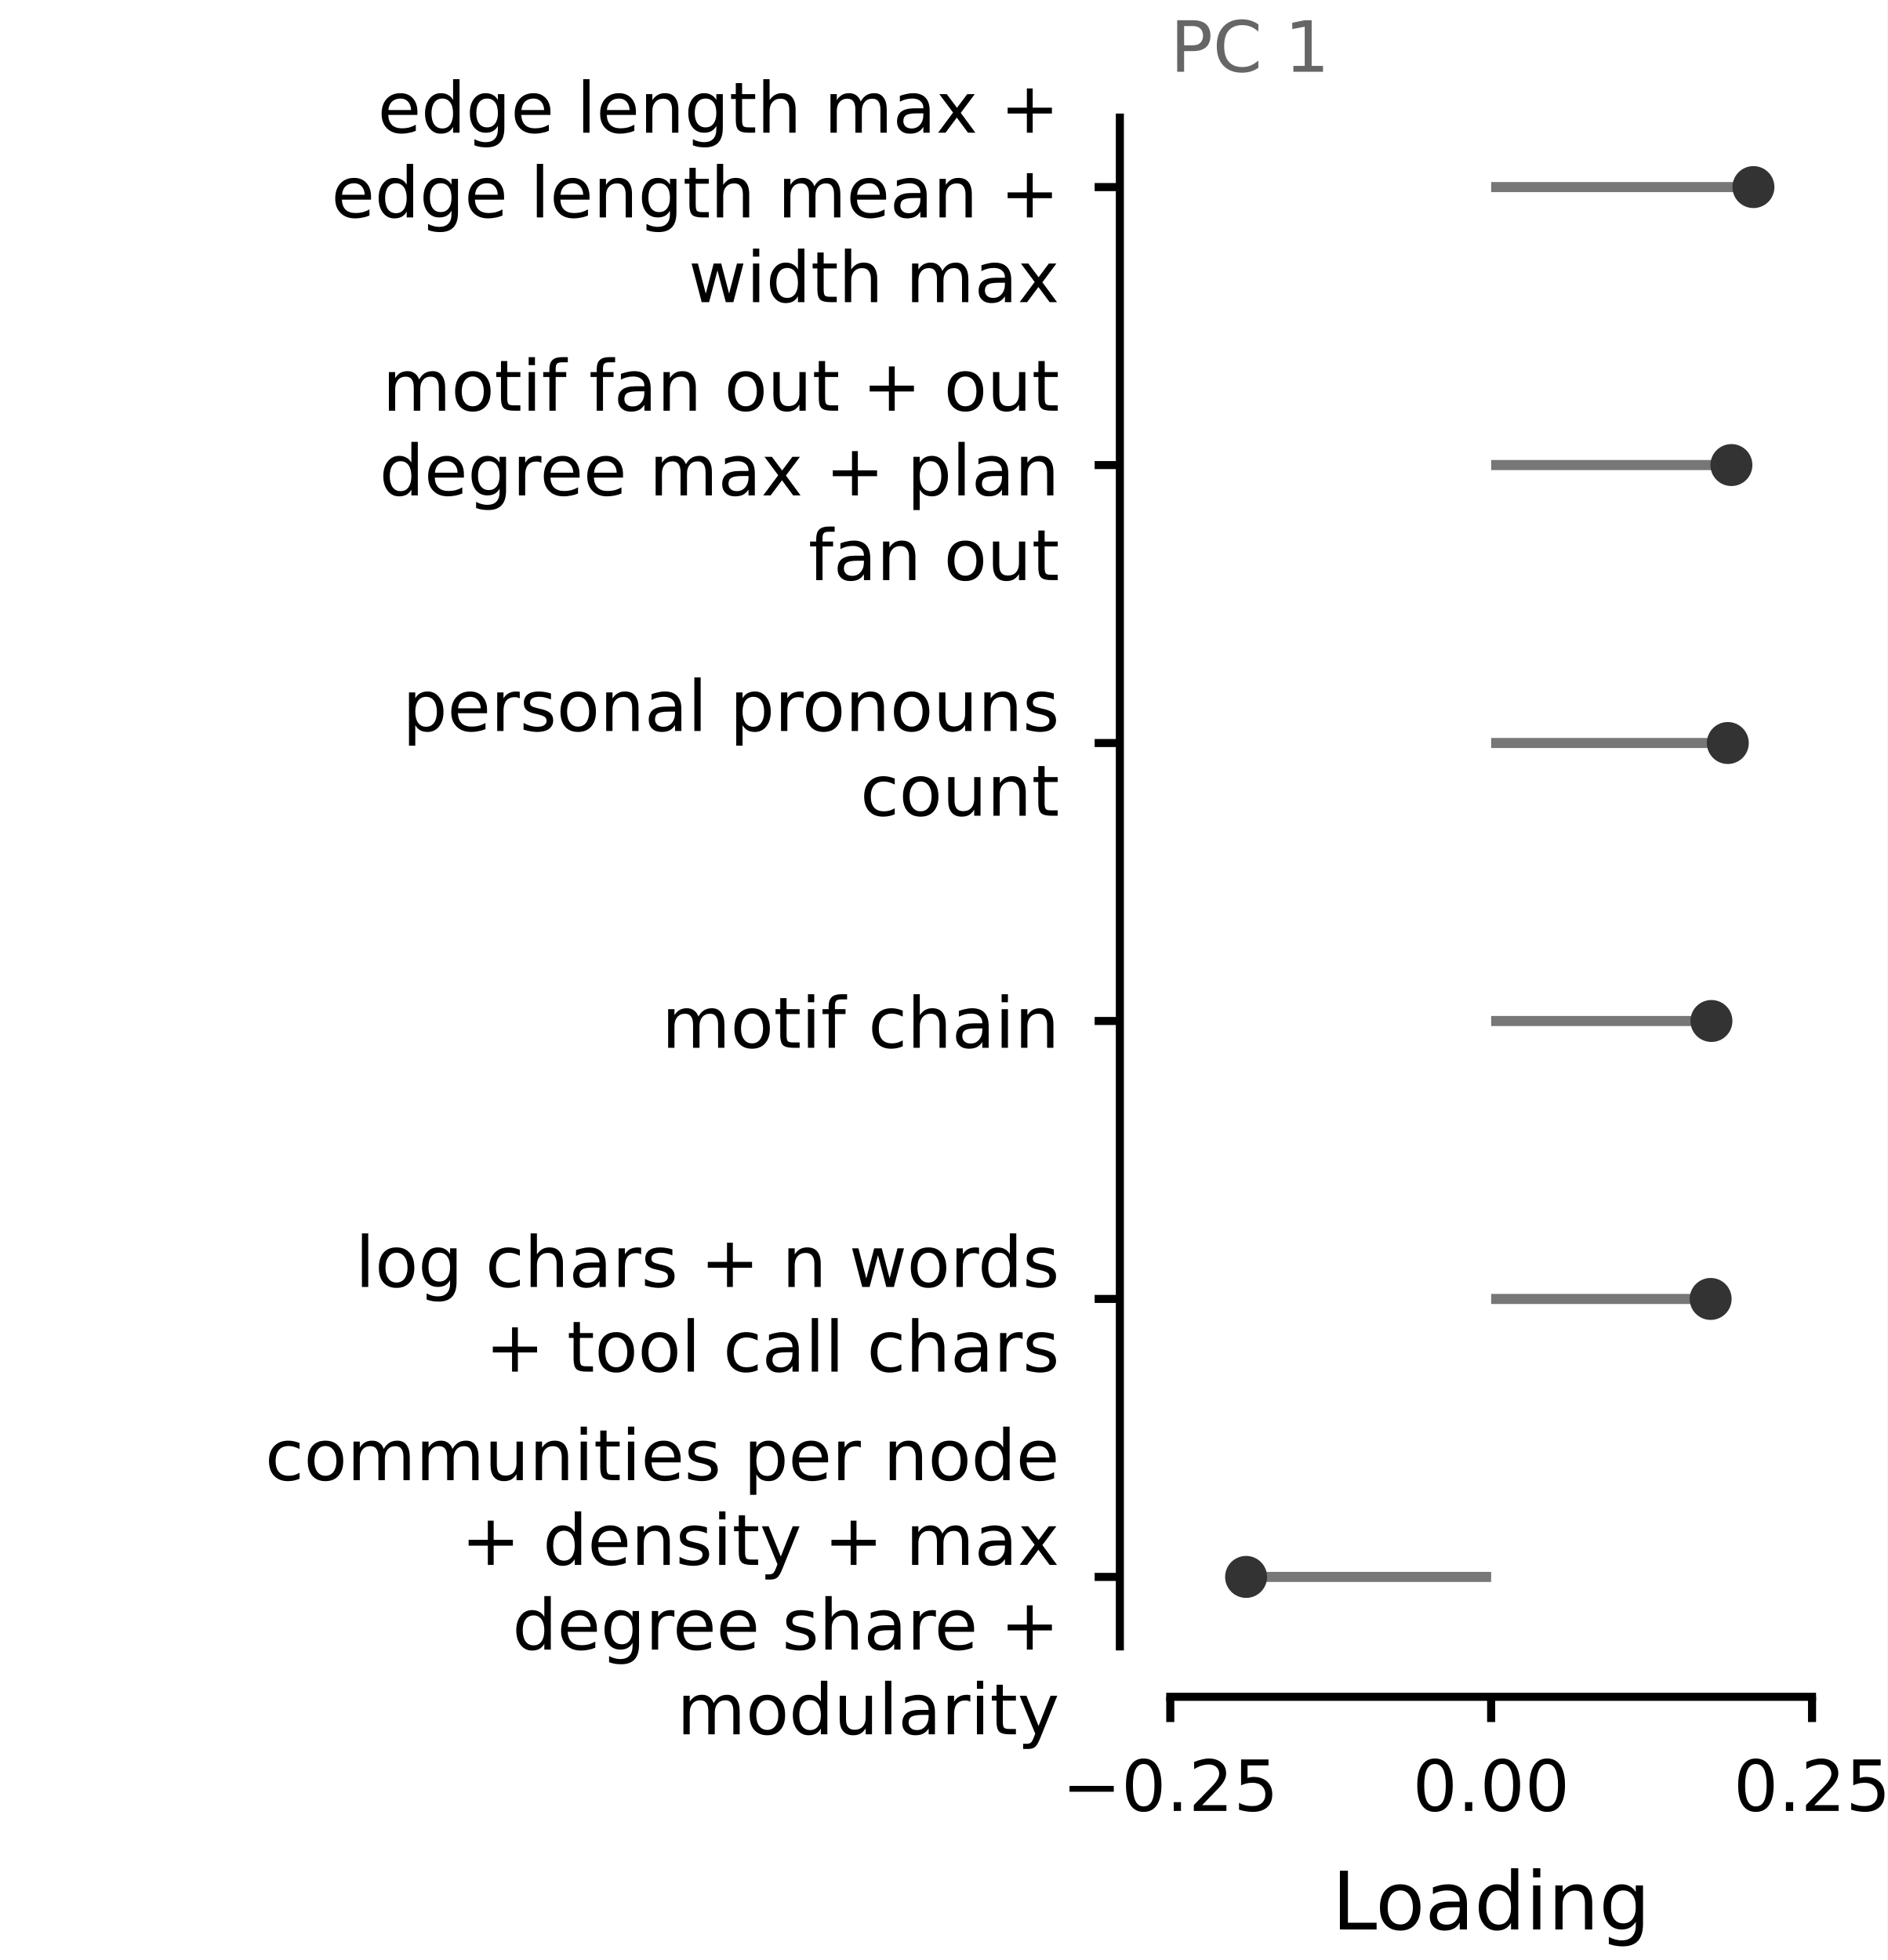
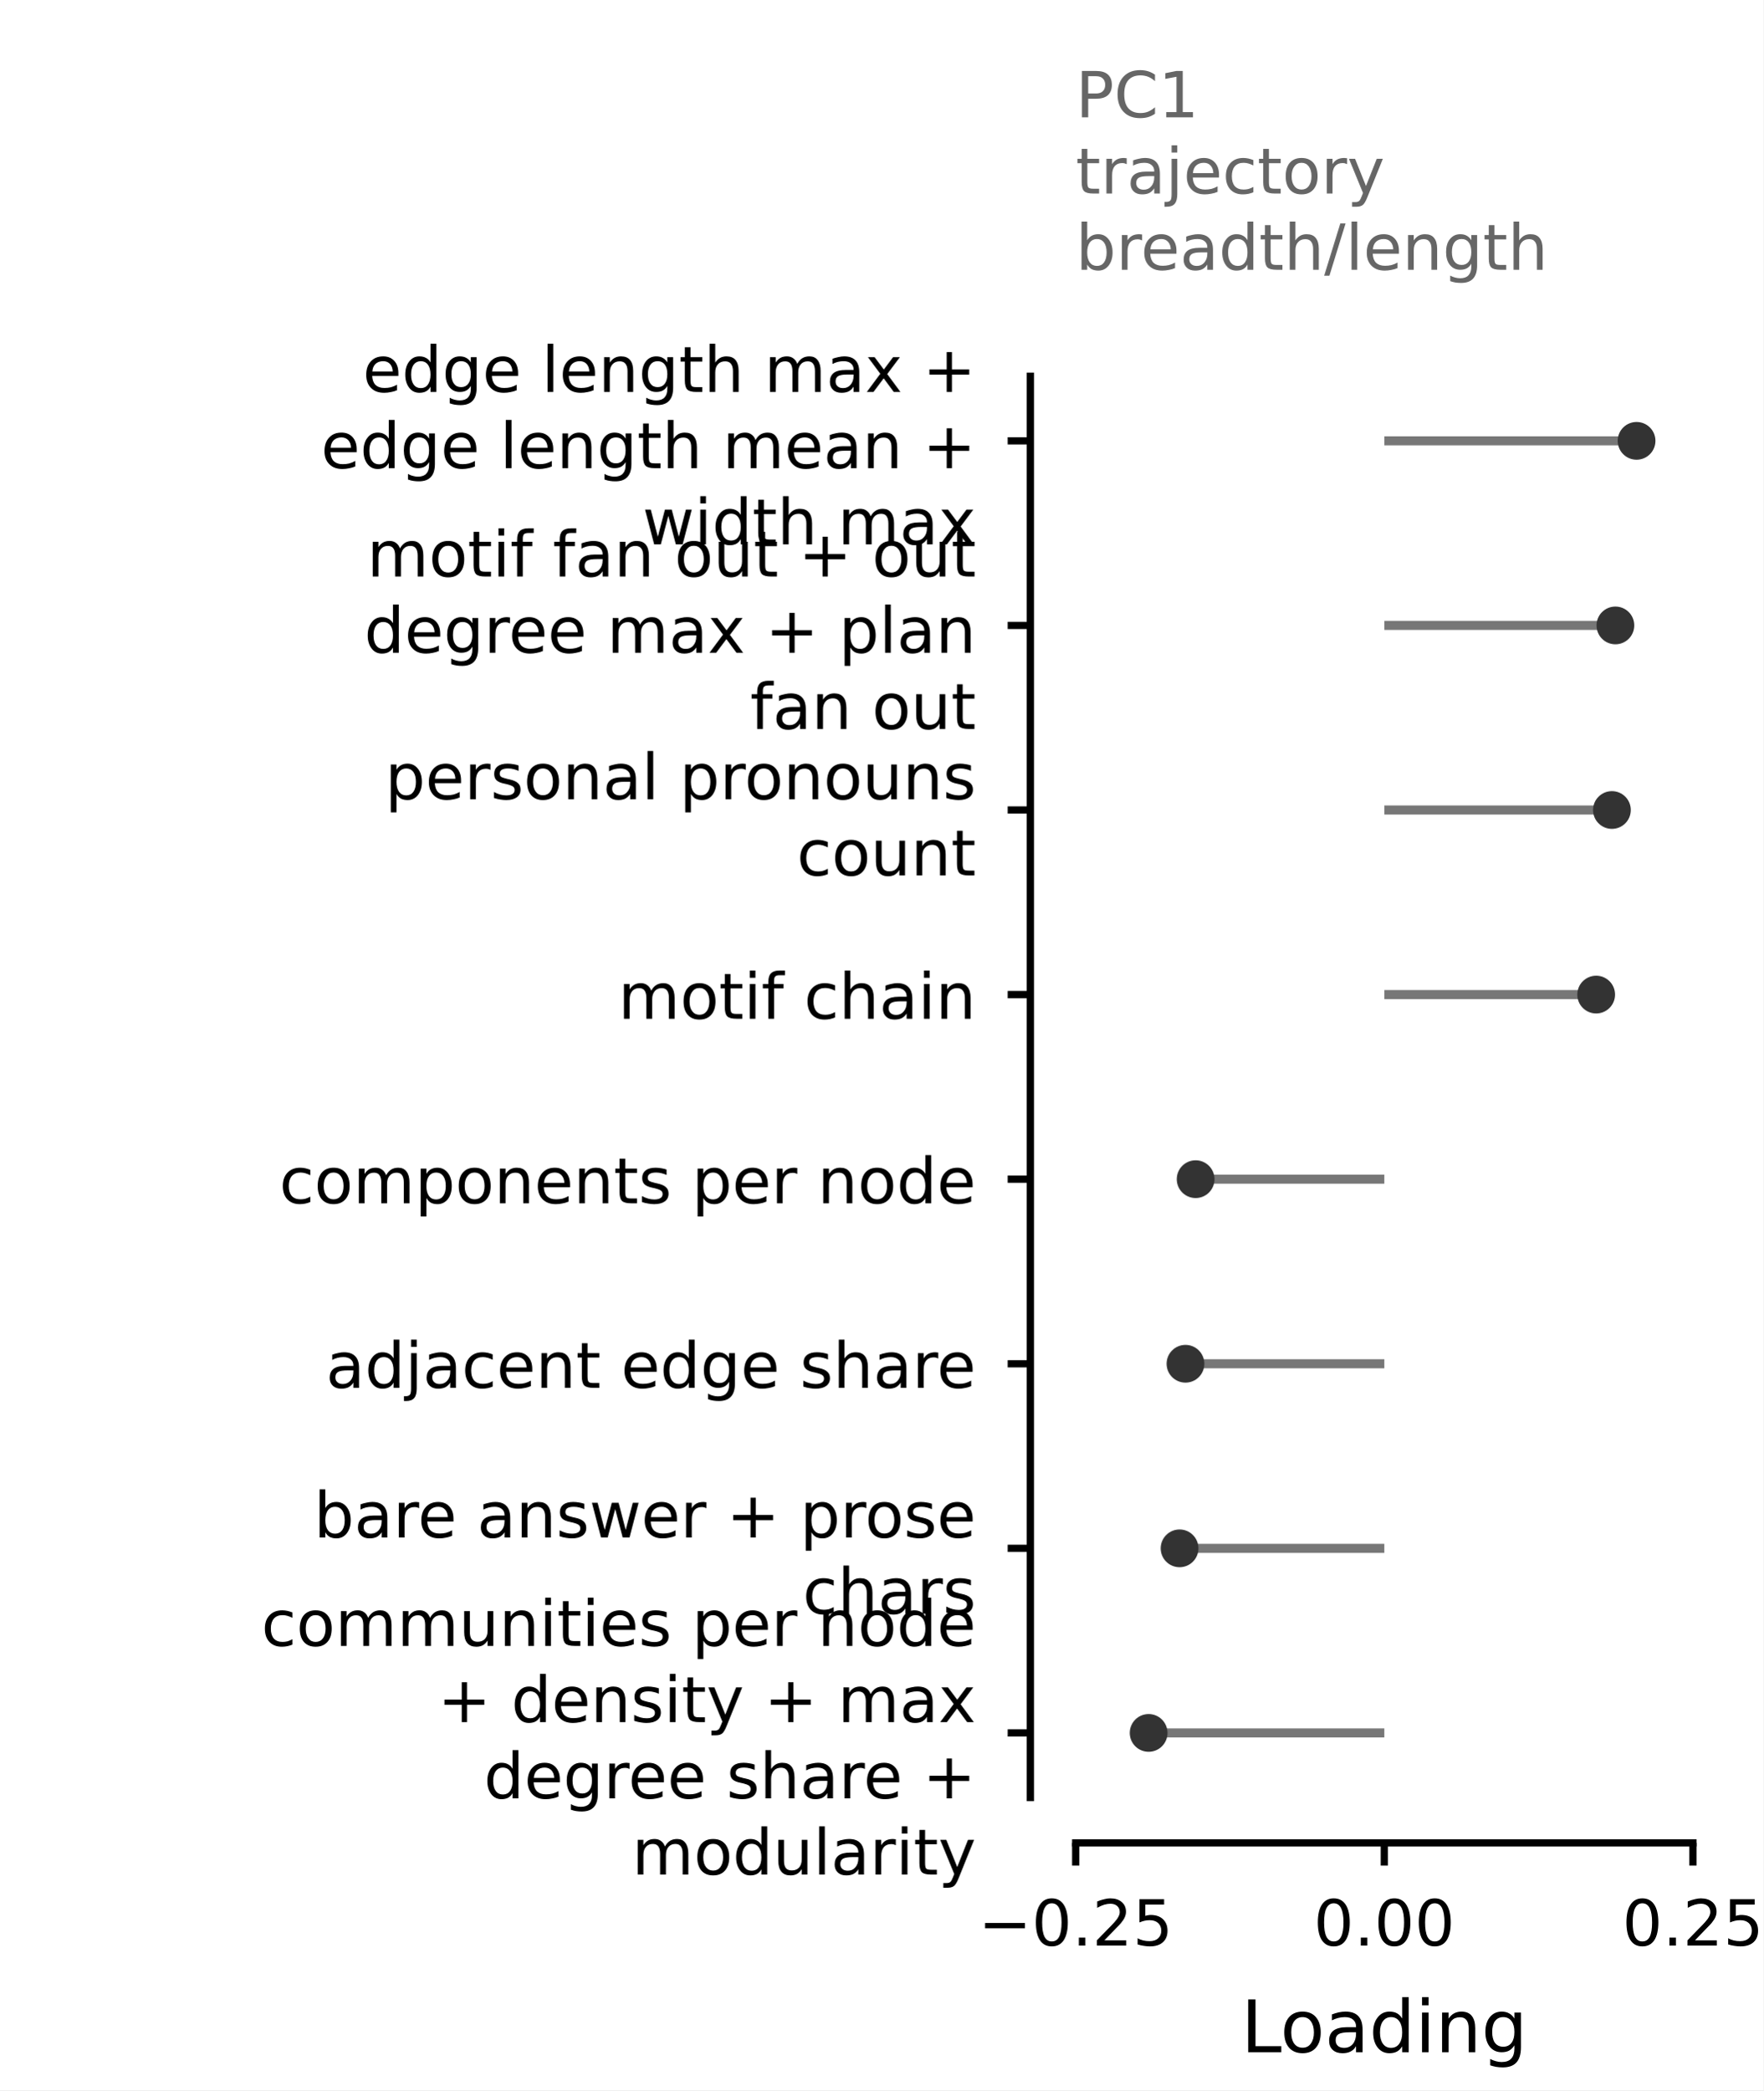
- <svg xmlns="http://www.w3.org/2000/svg" xmlns:xlink="http://www.w3.org/1999/xlink" width="187.2pt" height="194.4pt" viewBox="0 0 187.2 194.4" version="1.1">
+ <svg xmlns="http://www.w3.org/2000/svg" xmlns:xlink="http://www.w3.org/1999/xlink" width="194.4pt" height="230.4pt" viewBox="0 0 194.4 230.4" version="1.1">
  <defs>
    <style type="text/css">*{stroke-linejoin: round; stroke-linecap: butt}</style>
  </defs>
  <g id="figure_1">
    <g id="patch_1">
-       <path d="M 0 194.4  L 187.2 194.4  L 187.2 0  L 0 0  z " style="fill: #ffffff" />
+       <path d="M 0 230.4  L 194.4 230.4  L 194.4 0  L 0 0  z " style="fill: #ffffff" />
    </g>
    <g id="axes_1">
      <g id="patch_2">
-         <path d="M 116.064 163.296  L 179.712 163.296  L 179.712 11.664  L 116.064 11.664  z " style="fill: #ffffff" />
+         <path d="M 118.584 198.144  L 186.624 198.144  L 186.624 41.472  L 118.584 41.472  z " style="fill: #ffffff" />
      </g>
      <g id="matplotlib.axis_1">
        <g id="xtick_1">
          <g id="line2d_1">
            <defs>
              <path id="meeee291c7d" d="M 0 0  L 0 2.5  " style="stroke: #000000; stroke-width: 0.8" />
            </defs>
            <g>
-               <use xlink:href="#meeee291c7d" x="116.064" y="168.296" style="stroke: #000000; stroke-width: 0.8" />
+               <use xlink:href="#meeee291c7d" x="118.584" y="203.144" style="stroke: #000000; stroke-width: 0.8" />
            </g>
          </g>
          <g id="text_1">
-             <text style="font-size: 7px; font-family: 'DejaVu Sans', 'Bitstream Vera Sans', 'Computer Modern Sans Serif', 'Lucida Grande', 'Verdana', 'Geneva', 'Lucid', 'Arial', 'Helvetica', 'Avant Garde', sans-serif; text-anchor: middle" x="116.064" y="179.614" transform="rotate(-0 116.064 179.6144)">−0.25</text>
+             <text style="font-size: 7px; font-family: 'DejaVu Sans', 'Bitstream Vera Sans', 'Computer Modern Sans Serif', 'Lucida Grande', 'Verdana', 'Geneva', 'Lucid', 'Arial', 'Helvetica', 'Avant Garde', sans-serif; text-anchor: middle" x="118.584" y="214.462" transform="rotate(-0 118.584 214.4624)">−0.25</text>
          </g>
        </g>
        <g id="xtick_2">
          <g id="line2d_2">
            <g>
-               <use xlink:href="#meeee291c7d" x="147.888" y="168.296" style="stroke: #000000; stroke-width: 0.8" />
+               <use xlink:href="#meeee291c7d" x="152.604" y="203.144" style="stroke: #000000; stroke-width: 0.8" />
            </g>
          </g>
          <g id="text_2">
-             <text style="font-size: 7px; font-family: 'DejaVu Sans', 'Bitstream Vera Sans', 'Computer Modern Sans Serif', 'Lucida Grande', 'Verdana', 'Geneva', 'Lucid', 'Arial', 'Helvetica', 'Avant Garde', sans-serif; text-anchor: middle" x="147.888" y="179.614" transform="rotate(-0 147.888 179.6144)">0.00</text>
+             <text style="font-size: 7px; font-family: 'DejaVu Sans', 'Bitstream Vera Sans', 'Computer Modern Sans Serif', 'Lucida Grande', 'Verdana', 'Geneva', 'Lucid', 'Arial', 'Helvetica', 'Avant Garde', sans-serif; text-anchor: middle" x="152.604" y="214.462" transform="rotate(-0 152.604 214.4624)">0.00</text>
          </g>
        </g>
        <g id="xtick_3">
          <g id="line2d_3">
            <g>
-               <use xlink:href="#meeee291c7d" x="179.712" y="168.296" style="stroke: #000000; stroke-width: 0.8" />
+               <use xlink:href="#meeee291c7d" x="186.624" y="203.144" style="stroke: #000000; stroke-width: 0.8" />
            </g>
          </g>
          <g id="text_3">
-             <text style="font-size: 7px; font-family: 'DejaVu Sans', 'Bitstream Vera Sans', 'Computer Modern Sans Serif', 'Lucida Grande', 'Verdana', 'Geneva', 'Lucid', 'Arial', 'Helvetica', 'Avant Garde', sans-serif; text-anchor: middle" x="179.712" y="179.614" transform="rotate(-0 179.712 179.6144)">0.25</text>
+             <text style="font-size: 7px; font-family: 'DejaVu Sans', 'Bitstream Vera Sans', 'Computer Modern Sans Serif', 'Lucida Grande', 'Verdana', 'Geneva', 'Lucid', 'Arial', 'Helvetica', 'Avant Garde', sans-serif; text-anchor: middle" x="186.624" y="214.462" transform="rotate(-0 186.624 214.4624)">0.25</text>
          </g>
        </g>
        <g id="text_4">
-           <text style="font-size: 8px; font-family: 'DejaVu Sans', 'Bitstream Vera Sans', 'Computer Modern Sans Serif', 'Lucida Grande', 'Verdana', 'Geneva', 'Lucid', 'Arial', 'Helvetica', 'Avant Garde', sans-serif; text-anchor: middle" x="147.888" y="191.375" transform="rotate(-0 147.888 191.3748)">Loading</text>
+           <text style="font-size: 8px; font-family: 'DejaVu Sans', 'Bitstream Vera Sans', 'Computer Modern Sans Serif', 'Lucida Grande', 'Verdana', 'Geneva', 'Lucid', 'Arial', 'Helvetica', 'Avant Garde', sans-serif; text-anchor: middle" x="152.604" y="226.223" transform="rotate(-0 152.604 226.2227)">Loading</text>
        </g>
      </g>
      <g id="matplotlib.axis_2">
        <g id="ytick_1">
          <g id="line2d_4">
            <defs>
              <path id="m0767e604bd" d="M 0 0  L -2.5 0  " style="stroke: #000000; stroke-width: 0.8" />
            </defs>
            <g>
-               <use xlink:href="#m0767e604bd" x="111.064" y="156.404" style="stroke: #000000; stroke-width: 0.8" />
+               <use xlink:href="#m0767e604bd" x="113.584" y="191.023" style="stroke: #000000; stroke-width: 0.8" />
            </g>
          </g>
          <g id="text_5">
-             <text style="font-size: 7px; font-family: 'DejaVu Sans', 'Bitstream Vera Sans', 'Computer Modern Sans Serif', 'Lucida Grande', 'Verdana', 'Geneva', 'Lucid', 'Arial', 'Helvetica', 'Avant Garde', sans-serif" transform="translate(26.28666 146.8106)">communities per node</text>
-             <text style="font-size: 7px; font-family: 'DejaVu Sans', 'Bitstream Vera Sans', 'Computer Modern Sans Serif', 'Lucida Grande', 'Verdana', 'Geneva', 'Lucid', 'Arial', 'Helvetica', 'Avant Garde', sans-serif" transform="translate(45.74119 155.2125)">+ density + max</text>
-             <text style="font-size: 7px; font-family: 'DejaVu Sans', 'Bitstream Vera Sans', 'Computer Modern Sans Serif', 'Lucida Grande', 'Verdana', 'Geneva', 'Lucid', 'Arial', 'Helvetica', 'Avant Garde', sans-serif" transform="translate(50.81291 163.6144)">degree share +</text>
-             <text style="font-size: 7px; font-family: 'DejaVu Sans', 'Bitstream Vera Sans', 'Computer Modern Sans Serif', 'Lucida Grande', 'Verdana', 'Geneva', 'Lucid', 'Arial', 'Helvetica', 'Avant Garde', sans-serif" transform="translate(67.13822 172.0163)">modularity</text>
+             <text style="font-size: 7px; font-family: 'DejaVu Sans', 'Bitstream Vera Sans', 'Computer Modern Sans Serif', 'Lucida Grande', 'Verdana', 'Geneva', 'Lucid', 'Arial', 'Helvetica', 'Avant Garde', sans-serif" transform="translate(28.80666 181.4295)">communities per node</text>
+             <text style="font-size: 7px; font-family: 'DejaVu Sans', 'Bitstream Vera Sans', 'Computer Modern Sans Serif', 'Lucida Grande', 'Verdana', 'Geneva', 'Lucid', 'Arial', 'Helvetica', 'Avant Garde', sans-serif" transform="translate(48.26119 189.8314)">+ density + max</text>
+             <text style="font-size: 7px; font-family: 'DejaVu Sans', 'Bitstream Vera Sans', 'Computer Modern Sans Serif', 'Lucida Grande', 'Verdana', 'Geneva', 'Lucid', 'Arial', 'Helvetica', 'Avant Garde', sans-serif" transform="translate(53.33291 198.2333)">degree share +</text>
+             <text style="font-size: 7px; font-family: 'DejaVu Sans', 'Bitstream Vera Sans', 'Computer Modern Sans Serif', 'Lucida Grande', 'Verdana', 'Geneva', 'Lucid', 'Arial', 'Helvetica', 'Avant Garde', sans-serif" transform="translate(69.65822 206.6352)">modularity</text>
          </g>
        </g>
        <g id="ytick_2">
          <g id="line2d_5">
            <g>
-               <use xlink:href="#m0767e604bd" x="111.064" y="128.834" style="stroke: #000000; stroke-width: 0.8" />
+               <use xlink:href="#m0767e604bd" x="113.584" y="170.676" style="stroke: #000000; stroke-width: 0.8" />
            </g>
          </g>
          <g id="text_6">
-             <text style="font-size: 7px; font-family: 'DejaVu Sans', 'Bitstream Vera Sans', 'Computer Modern Sans Serif', 'Lucida Grande', 'Verdana', 'Geneva', 'Lucid', 'Arial', 'Helvetica', 'Avant Garde', sans-serif" transform="translate(35.239 127.643)">log chars + n words</text>
-             <text style="font-size: 7px; font-family: 'DejaVu Sans', 'Bitstream Vera Sans', 'Computer Modern Sans Serif', 'Lucida Grande', 'Verdana', 'Geneva', 'Lucid', 'Arial', 'Helvetica', 'Avant Garde', sans-serif" transform="translate(48.14197 136.0449)">+ tool call chars</text>
+             <text style="font-size: 7px; font-family: 'DejaVu Sans', 'Bitstream Vera Sans', 'Computer Modern Sans Serif', 'Lucida Grande', 'Verdana', 'Geneva', 'Lucid', 'Arial', 'Helvetica', 'Avant Garde', sans-serif" transform="translate(34.59369 169.4844)">bare answer + prose</text>
+             <text style="font-size: 7px; font-family: 'DejaVu Sans', 'Bitstream Vera Sans', 'Computer Modern Sans Serif', 'Lucida Grande', 'Verdana', 'Geneva', 'Lucid', 'Arial', 'Helvetica', 'Avant Garde', sans-serif" transform="translate(88.48494 177.8863)">chars</text>
          </g>
        </g>
        <g id="ytick_3">
          <g id="line2d_6">
            <g>
-               <use xlink:href="#m0767e604bd" x="111.064" y="101.265" style="stroke: #000000; stroke-width: 0.8" />
+               <use xlink:href="#m0767e604bd" x="113.584" y="150.329" style="stroke: #000000; stroke-width: 0.8" />
            </g>
          </g>
          <g id="text_7">
-             <text style="font-size: 7px; font-family: 'DejaVu Sans', 'Bitstream Vera Sans', 'Computer Modern Sans Serif', 'Lucida Grande', 'Verdana', 'Geneva', 'Lucid', 'Arial', 'Helvetica', 'Avant Garde', sans-serif; text-anchor: end" x="105.064" y="103.924" transform="rotate(-0 105.064 103.9242)">motif chain</text>
+             <text style="font-size: 7px; font-family: 'DejaVu Sans', 'Bitstream Vera Sans', 'Computer Modern Sans Serif', 'Lucida Grande', 'Verdana', 'Geneva', 'Lucid', 'Arial', 'Helvetica', 'Avant Garde', sans-serif; text-anchor: end" x="107.584" y="152.988" transform="rotate(-0 107.584 152.988)">adjacent edge share</text>
          </g>
        </g>
        <g id="ytick_4">
          <g id="line2d_7">
            <g>
-               <use xlink:href="#m0767e604bd" x="111.064" y="73.695" style="stroke: #000000; stroke-width: 0.8" />
+               <use xlink:href="#m0767e604bd" x="113.584" y="129.982" style="stroke: #000000; stroke-width: 0.8" />
            </g>
          </g>
          <g id="text_8">
-             <text style="font-size: 7px; font-family: 'DejaVu Sans', 'Bitstream Vera Sans', 'Computer Modern Sans Serif', 'Lucida Grande', 'Verdana', 'Geneva', 'Lucid', 'Arial', 'Helvetica', 'Avant Garde', sans-serif" transform="translate(39.92134 72.50438)">personal pronouns</text>
-             <text style="font-size: 7px; font-family: 'DejaVu Sans', 'Bitstream Vera Sans', 'Computer Modern Sans Serif', 'Lucida Grande', 'Verdana', 'Geneva', 'Lucid', 'Arial', 'Helvetica', 'Avant Garde', sans-serif" transform="translate(85.31525 80.90575)">count</text>
+             <text style="font-size: 7px; font-family: 'DejaVu Sans', 'Bitstream Vera Sans', 'Computer Modern Sans Serif', 'Lucida Grande', 'Verdana', 'Geneva', 'Lucid', 'Arial', 'Helvetica', 'Avant Garde', sans-serif; text-anchor: end" x="107.584" y="132.641" transform="rotate(-0 107.584 132.641)">components per node</text>
          </g>
        </g>
        <g id="ytick_5">
          <g id="line2d_8">
            <g>
-               <use xlink:href="#m0767e604bd" x="111.064" y="46.126" style="stroke: #000000; stroke-width: 0.8" />
+               <use xlink:href="#m0767e604bd" x="113.584" y="109.634" style="stroke: #000000; stroke-width: 0.8" />
            </g>
          </g>
          <g id="text_9">
-             <text style="font-size: 7px; font-family: 'DejaVu Sans', 'Bitstream Vera Sans', 'Computer Modern Sans Serif', 'Lucida Grande', 'Verdana', 'Geneva', 'Lucid', 'Arial', 'Helvetica', 'Avant Garde', sans-serif" transform="translate(37.92744 40.7337)">motif fan out + out</text>
-             <text style="font-size: 7px; font-family: 'DejaVu Sans', 'Bitstream Vera Sans', 'Computer Modern Sans Serif', 'Lucida Grande', 'Verdana', 'Geneva', 'Lucid', 'Arial', 'Helvetica', 'Avant Garde', sans-serif" transform="translate(37.62556 49.13561)">degree max + plan</text>
-             <text style="font-size: 7px; font-family: 'DejaVu Sans', 'Bitstream Vera Sans', 'Computer Modern Sans Serif', 'Lucida Grande', 'Verdana', 'Geneva', 'Lucid', 'Arial', 'Helvetica', 'Avant Garde', sans-serif" transform="translate(80.18556 57.53753)">fan out</text>
+             <text style="font-size: 7px; font-family: 'DejaVu Sans', 'Bitstream Vera Sans', 'Computer Modern Sans Serif', 'Lucida Grande', 'Verdana', 'Geneva', 'Lucid', 'Arial', 'Helvetica', 'Avant Garde', sans-serif; text-anchor: end" x="107.584" y="112.294" transform="rotate(-0 107.584 112.2939)">motif chain</text>
          </g>
        </g>
        <g id="ytick_6">
          <g id="line2d_9">
            <g>
-               <use xlink:href="#m0767e604bd" x="111.064" y="18.556" style="stroke: #000000; stroke-width: 0.8" />
+               <use xlink:href="#m0767e604bd" x="113.584" y="89.287" style="stroke: #000000; stroke-width: 0.8" />
            </g>
          </g>
          <g id="text_10">
-             <text style="font-size: 7px; font-family: 'DejaVu Sans', 'Bitstream Vera Sans', 'Computer Modern Sans Serif', 'Lucida Grande', 'Verdana', 'Geneva', 'Lucid', 'Arial', 'Helvetica', 'Avant Garde', sans-serif" transform="translate(37.45822 13.16424)">edge length max +</text>
-             <text style="font-size: 7px; font-family: 'DejaVu Sans', 'Bitstream Vera Sans', 'Computer Modern Sans Serif', 'Lucida Grande', 'Verdana', 'Geneva', 'Lucid', 'Arial', 'Helvetica', 'Avant Garde', sans-serif" transform="translate(32.85791 21.56616)">edge length mean +</text>
-             <text style="font-size: 7px; font-family: 'DejaVu Sans', 'Bitstream Vera Sans', 'Computer Modern Sans Serif', 'Lucida Grande', 'Verdana', 'Geneva', 'Lucid', 'Arial', 'Helvetica', 'Avant Garde', sans-serif" transform="translate(68.29431 29.96807)">width max</text>
+             <text style="font-size: 7px; font-family: 'DejaVu Sans', 'Bitstream Vera Sans', 'Computer Modern Sans Serif', 'Lucida Grande', 'Verdana', 'Geneva', 'Lucid', 'Arial', 'Helvetica', 'Avant Garde', sans-serif" transform="translate(42.44134 88.09659)">personal pronouns</text>
+             <text style="font-size: 7px; font-family: 'DejaVu Sans', 'Bitstream Vera Sans', 'Computer Modern Sans Serif', 'Lucida Grande', 'Verdana', 'Geneva', 'Lucid', 'Arial', 'Helvetica', 'Avant Garde', sans-serif" transform="translate(87.83525 96.49796)">count</text>
+           </g>
+         </g>
+         <g id="ytick_7">
+           <g id="line2d_10">
+             <g>
+               <use xlink:href="#m0767e604bd" x="113.584" y="68.94" style="stroke: #000000; stroke-width: 0.8" />
+             </g>
+           </g>
+           <g id="text_11">
+             <text style="font-size: 7px; font-family: 'DejaVu Sans', 'Bitstream Vera Sans', 'Computer Modern Sans Serif', 'Lucida Grande', 'Verdana', 'Geneva', 'Lucid', 'Arial', 'Helvetica', 'Avant Garde', sans-serif" transform="translate(40.44744 63.54835)">motif fan out + out</text>
+             <text style="font-size: 7px; font-family: 'DejaVu Sans', 'Bitstream Vera Sans', 'Computer Modern Sans Serif', 'Lucida Grande', 'Verdana', 'Geneva', 'Lucid', 'Arial', 'Helvetica', 'Avant Garde', sans-serif" transform="translate(40.14556 71.95026)">degree max + plan</text>
+             <text style="font-size: 7px; font-family: 'DejaVu Sans', 'Bitstream Vera Sans', 'Computer Modern Sans Serif', 'Lucida Grande', 'Verdana', 'Geneva', 'Lucid', 'Arial', 'Helvetica', 'Avant Garde', sans-serif" transform="translate(82.70556 80.35218)">fan out</text>
+           </g>
+         </g>
+         <g id="ytick_8">
+           <g id="line2d_11">
+             <g>
+               <use xlink:href="#m0767e604bd" x="113.584" y="48.593" style="stroke: #000000; stroke-width: 0.8" />
+             </g>
+           </g>
+           <g id="text_12">
+             <text style="font-size: 7px; font-family: 'DejaVu Sans', 'Bitstream Vera Sans', 'Computer Modern Sans Serif', 'Lucida Grande', 'Verdana', 'Geneva', 'Lucid', 'Arial', 'Helvetica', 'Avant Garde', sans-serif" transform="translate(39.97822 43.20134)">edge length max +</text>
+             <text style="font-size: 7px; font-family: 'DejaVu Sans', 'Bitstream Vera Sans', 'Computer Modern Sans Serif', 'Lucida Grande', 'Verdana', 'Geneva', 'Lucid', 'Arial', 'Helvetica', 'Avant Garde', sans-serif" transform="translate(35.37791 51.60325)">edge length mean +</text>
+             <text style="font-size: 7px; font-family: 'DejaVu Sans', 'Bitstream Vera Sans', 'Computer Modern Sans Serif', 'Lucida Grande', 'Verdana', 'Geneva', 'Lucid', 'Arial', 'Helvetica', 'Avant Garde', sans-serif" transform="translate(70.81431 60.00516)">width max</text>
          </g>
        </g>
      </g>
      <g id="LineCollection_1">
-         <path d="M 147.888 156.404  L 123.584 156.404  " clip-path="url(#pceb3820da7)" style="fill: none; stroke: #777777" />
-         <path d="M 147.888 128.834  L 169.656 128.834  " clip-path="url(#pceb3820da7)" style="fill: none; stroke: #777777" />
-         <path d="M 147.888 101.265  L 169.735 101.265  " clip-path="url(#pceb3820da7)" style="fill: none; stroke: #777777" />
-         <path d="M 147.888 73.695  L 171.358 73.695  " clip-path="url(#pceb3820da7)" style="fill: none; stroke: #777777" />
-         <path d="M 147.888 46.126  L 171.716 46.126  " clip-path="url(#pceb3820da7)" style="fill: none; stroke: #777777" />
-         <path d="M 147.888 18.556  L 173.9 18.556  " clip-path="url(#pceb3820da7)" style="fill: none; stroke: #777777" />
+         <path d="M 152.604 191.023  L 126.623 191.023  " clip-path="url(#p0ea271453d)" style="fill: none; stroke: #777777" />
+         <path d="M 152.604 170.676  L 130.033 170.676  " clip-path="url(#p0ea271453d)" style="fill: none; stroke: #777777" />
+         <path d="M 152.604 150.329  L 130.684 150.329  " clip-path="url(#p0ea271453d)" style="fill: none; stroke: #777777" />
+         <path d="M 152.604 129.982  L 131.804 129.982  " clip-path="url(#p0ea271453d)" style="fill: none; stroke: #777777" />
+         <path d="M 152.604 109.634  L 175.958 109.634  " clip-path="url(#p0ea271453d)" style="fill: none; stroke: #777777" />
+         <path d="M 152.604 89.287  L 177.694 89.287  " clip-path="url(#p0ea271453d)" style="fill: none; stroke: #777777" />
+         <path d="M 152.604 68.94  L 178.077 68.94  " clip-path="url(#p0ea271453d)" style="fill: none; stroke: #777777" />
+         <path d="M 152.604 48.593  L 180.411 48.593  " clip-path="url(#p0ea271453d)" style="fill: none; stroke: #777777" />
      </g>
      <g id="patch_3">
-         <path d="M 111.064 163.296  L 111.064 11.664  " style="fill: none; stroke: #000000; stroke-width: 0.8; stroke-linejoin: miter; stroke-linecap: square" />
+         <path d="M 113.584 198.144  L 113.584 41.472  " style="fill: none; stroke: #000000; stroke-width: 0.8; stroke-linejoin: miter; stroke-linecap: square" />
      </g>
      <g id="patch_4">
-         <path d="M 116.064 168.296  L 179.712 168.296  " style="fill: none; stroke: #000000; stroke-width: 0.8; stroke-linejoin: miter; stroke-linecap: square" />
+         <path d="M 118.584 203.144  L 186.624 203.144  " style="fill: none; stroke: #000000; stroke-width: 0.8; stroke-linejoin: miter; stroke-linecap: square" />
      </g>
      <g id="PathCollection_1">
        <defs>
          <path id="m31d4b65ad3" d="M 0 1.581  C 0.419 1.581 0.822 1.415 1.118 1.118  C 1.415 0.822 1.581 0.419 1.581 0  C 1.581 -0.419 1.415 -0.822 1.118 -1.118  C 0.822 -1.415 0.419 -1.581 0 -1.581  C -0.419 -1.581 -0.822 -1.415 -1.118 -1.118  C -1.415 -0.822 -1.581 -0.419 -1.581 0  C -1.581 0.419 -1.415 0.822 -1.118 1.118  C -0.822 1.415 -0.419 1.581 0 1.581  z " style="stroke: #333333" />
        </defs>
-         <g clip-path="url(#pceb3820da7)">
-           <use xlink:href="#m31d4b65ad3" x="123.584" y="156.404" style="fill: #333333; stroke: #333333" />
-           <use xlink:href="#m31d4b65ad3" x="169.656" y="128.834" style="fill: #333333; stroke: #333333" />
-           <use xlink:href="#m31d4b65ad3" x="169.735" y="101.265" style="fill: #333333; stroke: #333333" />
-           <use xlink:href="#m31d4b65ad3" x="171.358" y="73.695" style="fill: #333333; stroke: #333333" />
-           <use xlink:href="#m31d4b65ad3" x="171.716" y="46.126" style="fill: #333333; stroke: #333333" />
-           <use xlink:href="#m31d4b65ad3" x="173.9" y="18.556" style="fill: #333333; stroke: #333333" />
+         <g clip-path="url(#p0ea271453d)">
+           <use xlink:href="#m31d4b65ad3" x="126.623" y="191.023" style="fill: #333333; stroke: #333333" />
+           <use xlink:href="#m31d4b65ad3" x="130.033" y="170.676" style="fill: #333333; stroke: #333333" />
+           <use xlink:href="#m31d4b65ad3" x="130.684" y="150.329" style="fill: #333333; stroke: #333333" />
+           <use xlink:href="#m31d4b65ad3" x="131.804" y="129.982" style="fill: #333333; stroke: #333333" />
+           <use xlink:href="#m31d4b65ad3" x="175.958" y="109.634" style="fill: #333333; stroke: #333333" />
+           <use xlink:href="#m31d4b65ad3" x="177.694" y="89.287" style="fill: #333333; stroke: #333333" />
+           <use xlink:href="#m31d4b65ad3" x="178.077" y="68.94" style="fill: #333333; stroke: #333333" />
+           <use xlink:href="#m31d4b65ad3" x="180.411" y="48.593" style="fill: #333333; stroke: #333333" />
        </g>
      </g>
-       <g id="text_11">
-         <text style="font-size: 7px; font-family: 'DejaVu Sans', 'Bitstream Vera Sans', 'Computer Modern Sans Serif', 'Lucida Grande', 'Verdana', 'Geneva', 'Lucid', 'Arial', 'Helvetica', 'Avant Garde', sans-serif; text-anchor: start; fill: #666666" x="116.064" y="7.115" transform="rotate(-0 116.064 7.11504)">PC 1</text>
-       </g>
+     </g>
+     <g id="text_13">
+       <text style="font-size: 7px; font-family: 'DejaVu Sans', 'Bitstream Vera Sans', 'Computer Modern Sans Serif', 'Lucida Grande', 'Verdana', 'Geneva', 'Lucid', 'Arial', 'Helvetica', 'Avant Garde', sans-serif; fill: #666666" transform="translate(118.584 12.93104)">PC1</text>
+       <text style="font-size: 7px; font-family: 'DejaVu Sans', 'Bitstream Vera Sans', 'Computer Modern Sans Serif', 'Lucida Grande', 'Verdana', 'Geneva', 'Lucid', 'Arial', 'Helvetica', 'Avant Garde', sans-serif; fill: #666666" transform="translate(118.584 21.33296)">trajectory</text>
+       <text style="font-size: 7px; font-family: 'DejaVu Sans', 'Bitstream Vera Sans', 'Computer Modern Sans Serif', 'Lucida Grande', 'Verdana', 'Geneva', 'Lucid', 'Arial', 'Helvetica', 'Avant Garde', sans-serif; fill: #666666" transform="translate(118.584 29.73487)">breadth/length</text>
    </g>
  </g>
  <defs>
-     <clipPath id="pceb3820da7">
-       <rect x="116.064" y="11.664" width="63.648" height="151.632" />
+     <clipPath id="p0ea271453d">
+       <rect x="118.584" y="41.472" width="68.04" height="156.672" />
    </clipPath>
  </defs>
</svg>
